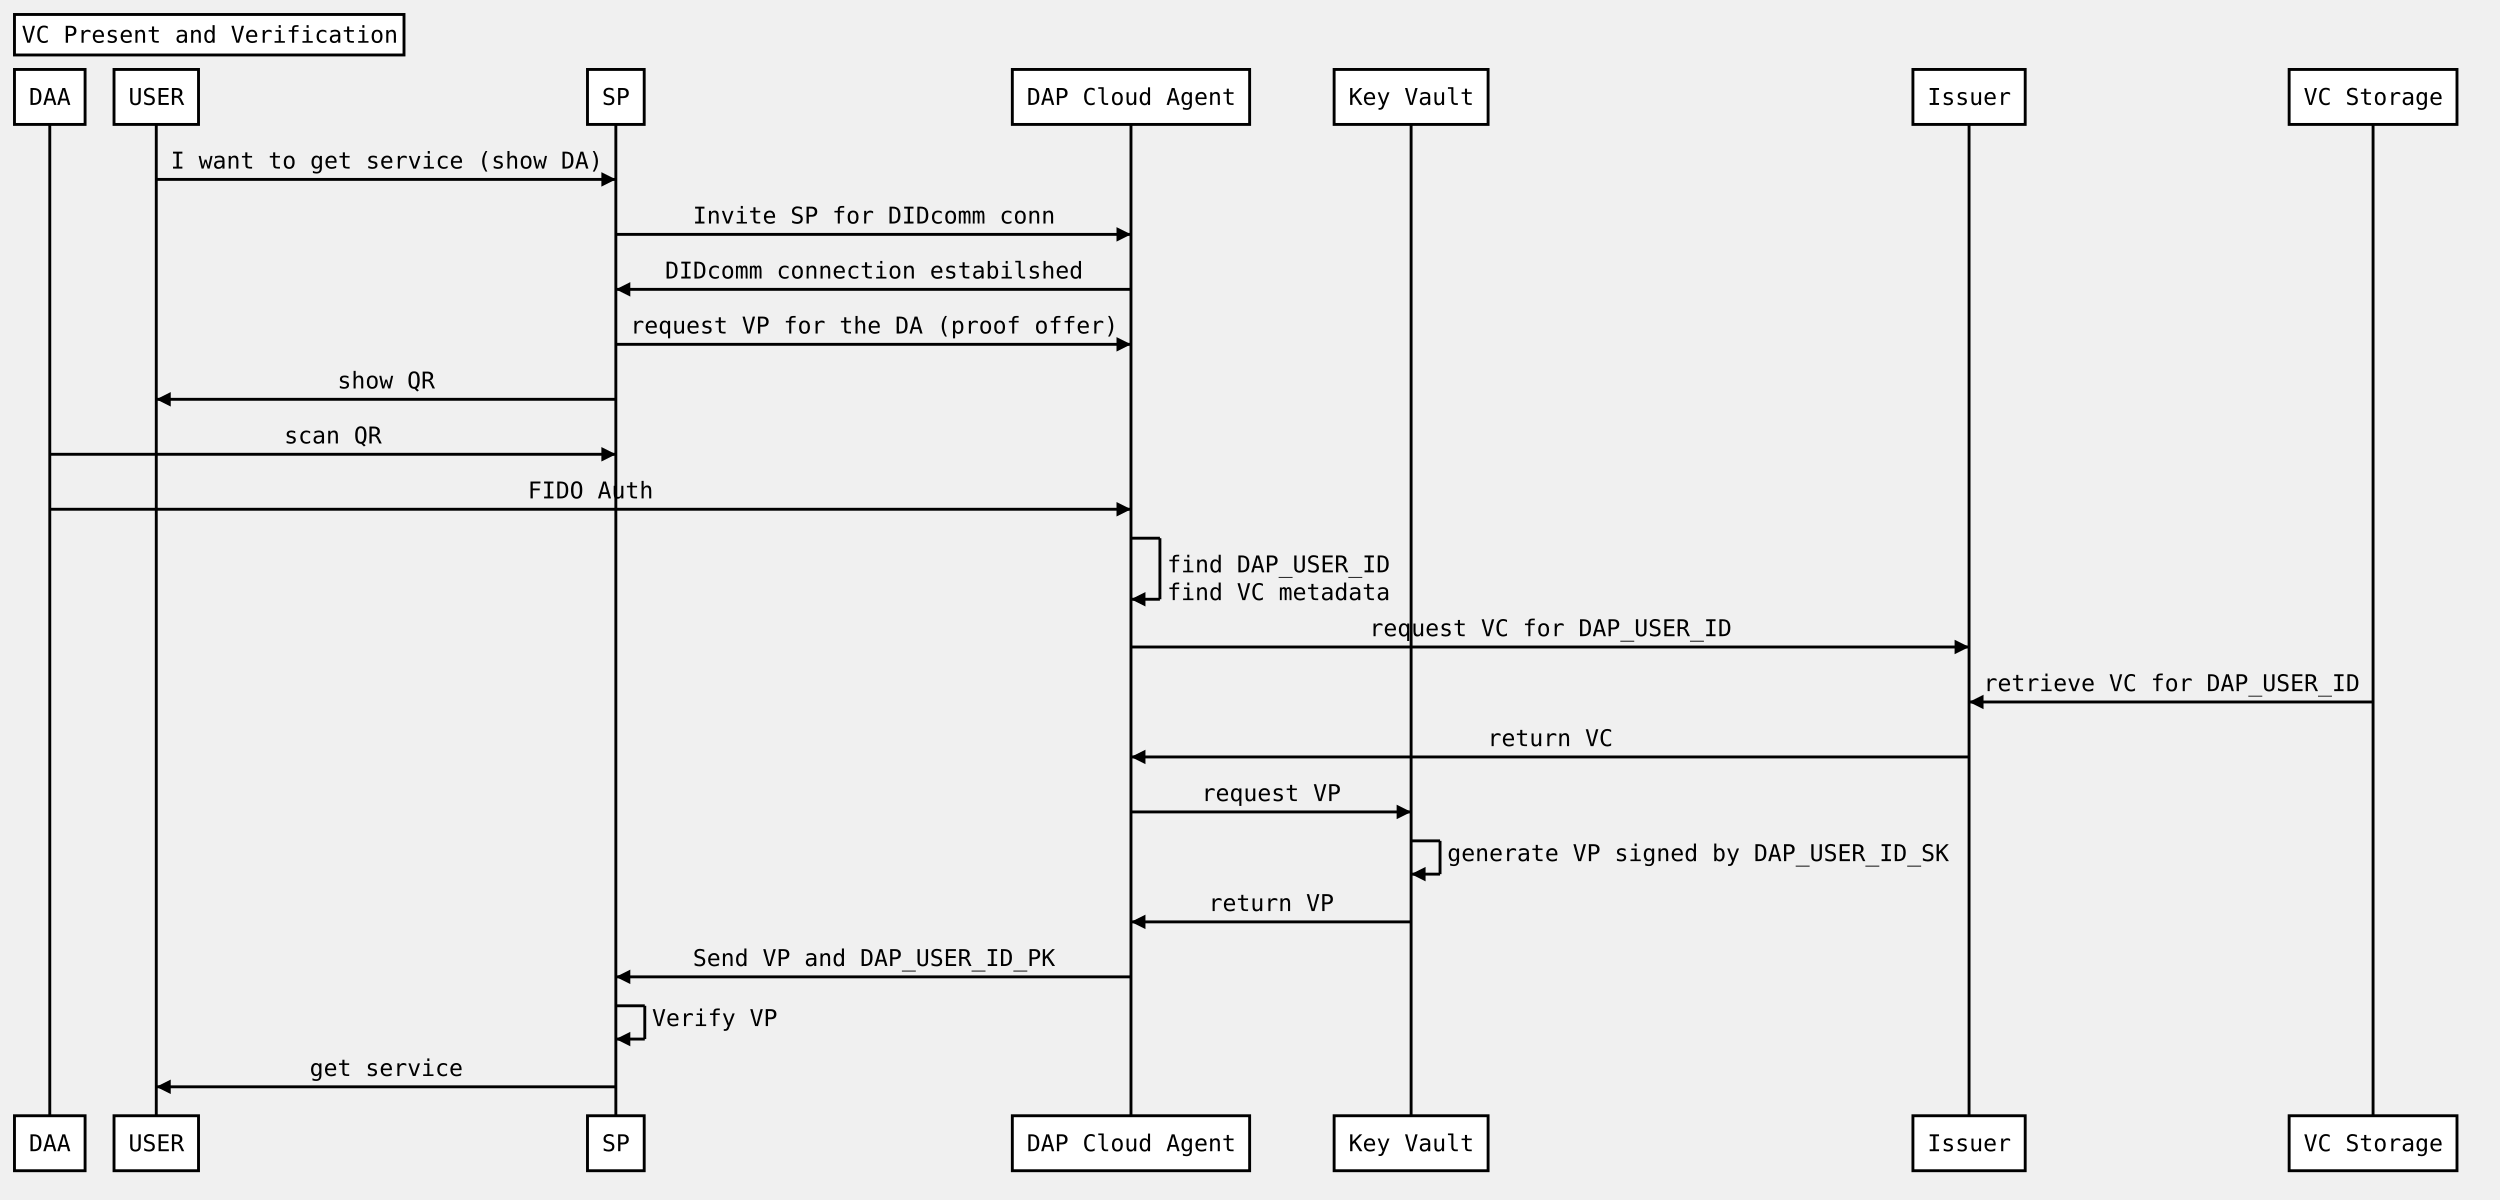
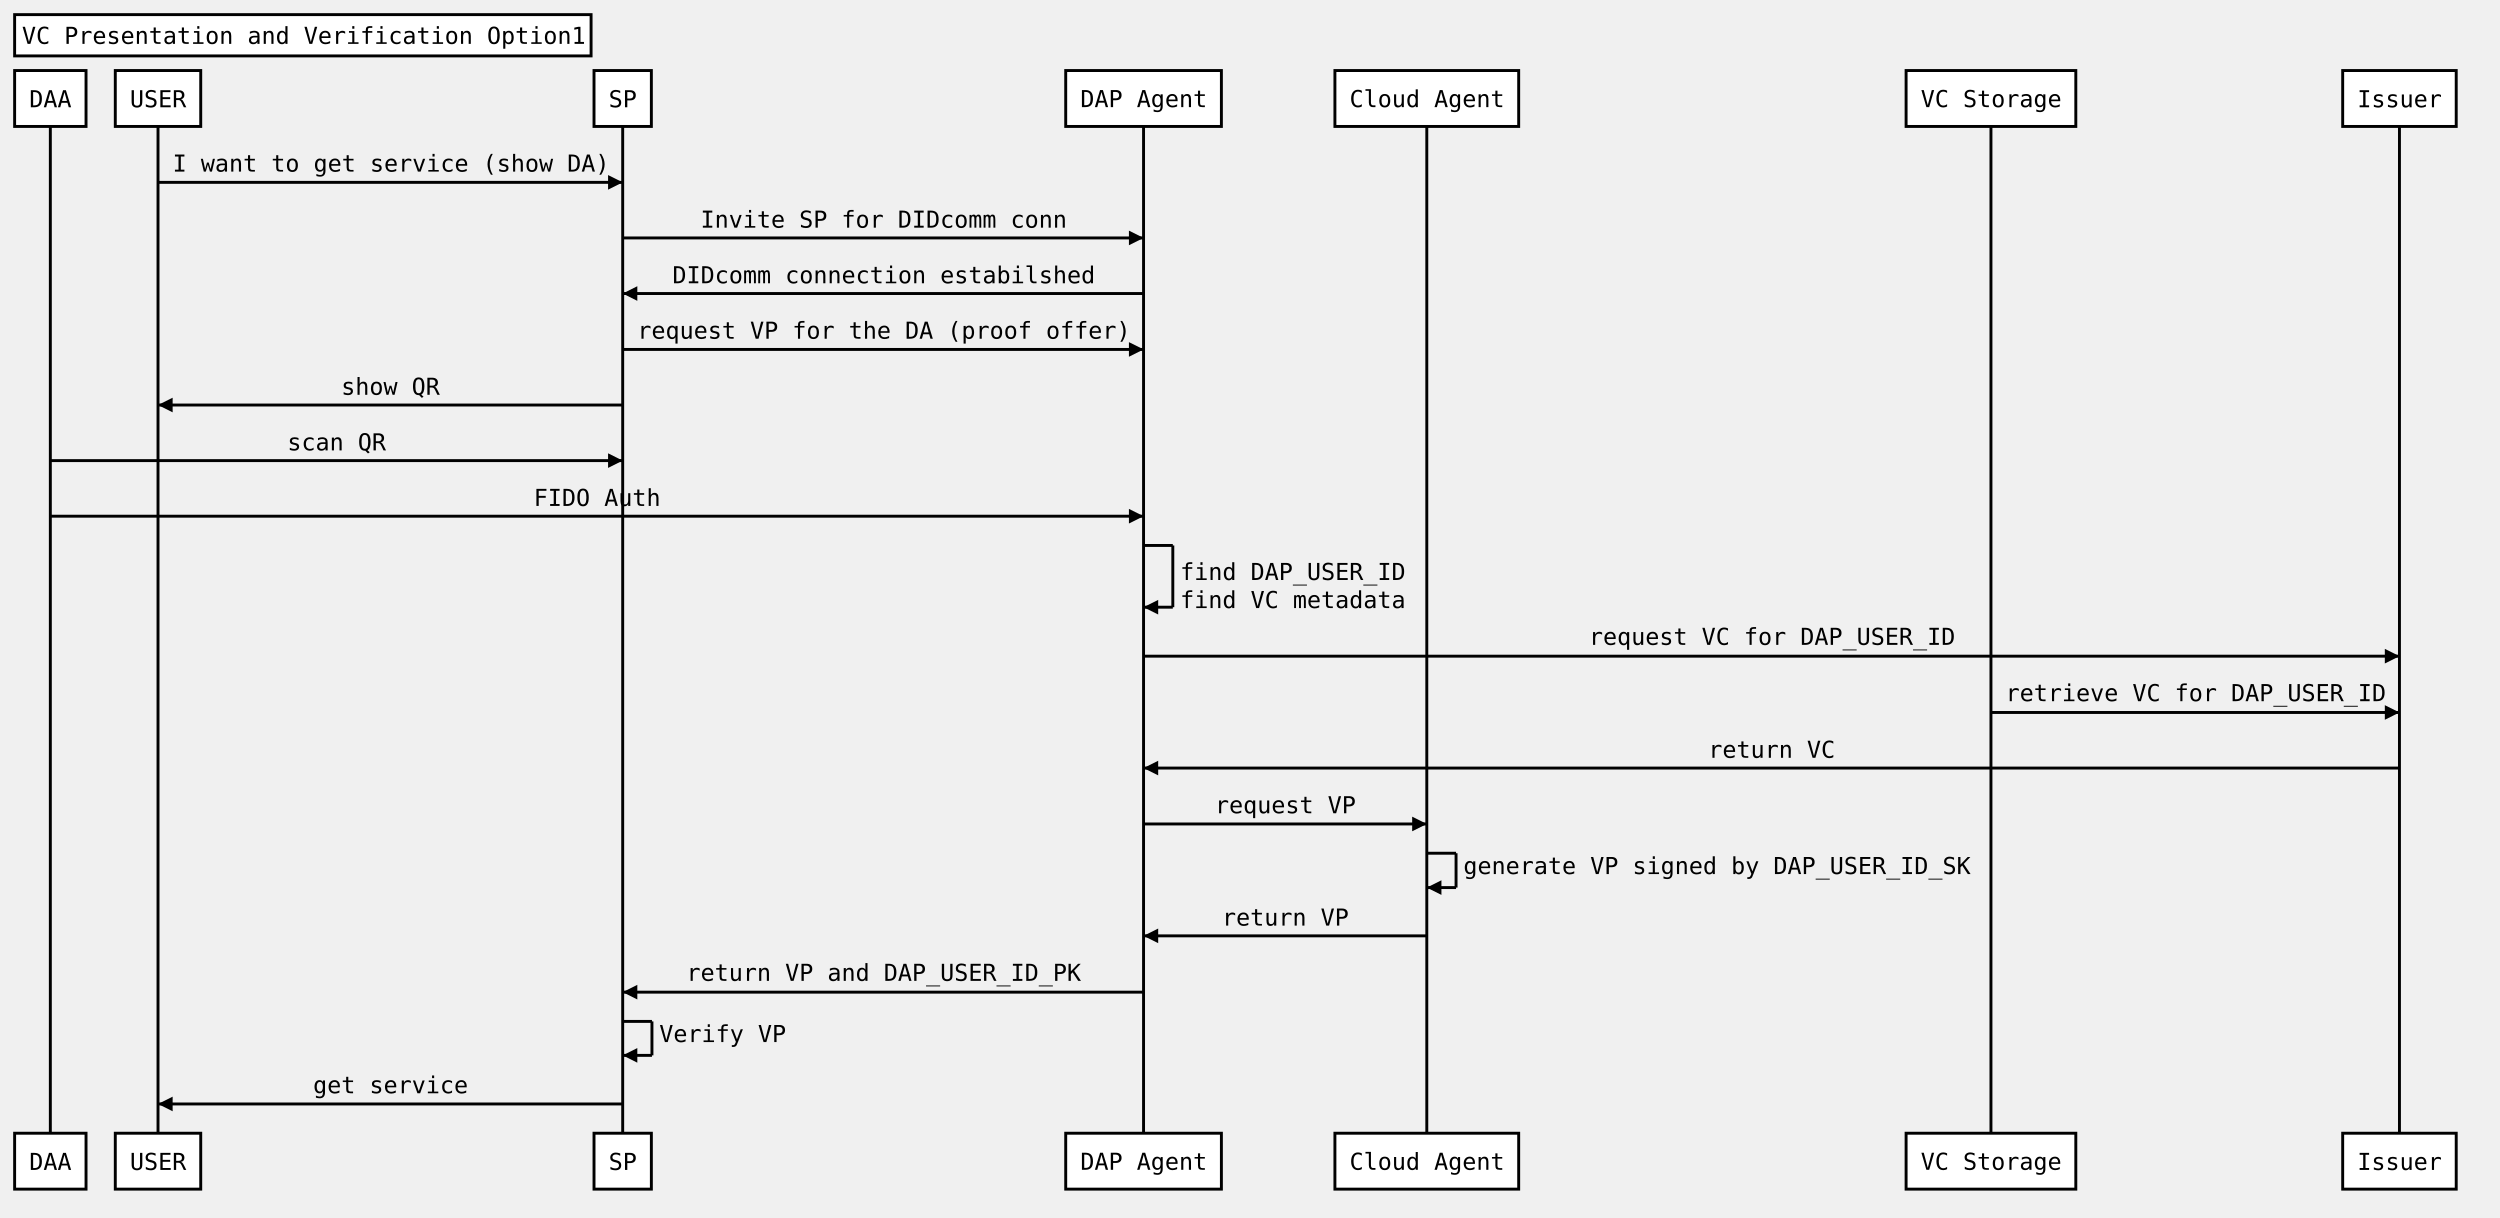
- <svg xmlns="http://www.w3.org/2000/svg" width="1728" height="829">
-   <source>
- Title: VC Present and Verification
+ <svg xmlns="http://www.w3.org/2000/svg" width="1709" height="832">
+   <source>Title: VC Presentation and Verification Option1
+ 
Participant DAA
Participant USER
participant SP
- Participant DAP Cloud Agent
- Participant Key Vault
+ Participant DAP Agent
+ Participant Cloud Agent
+ Participant VC Storage
Participant Issuer
- Participant VC Storage
- 


USER -&gt; SP: I want to get service (show DA)
- SP -&gt; DAP Cloud Agent: Invite SP for DIDcomm conn
- DAP Cloud Agent -&gt; SP: DIDcomm connection estabilshed
- SP -&gt; DAP Cloud Agent: request VP for the DA (proof offer)
+ SP -&gt; DAP Agent: Invite SP for DIDcomm conn
+ DAP Agent -&gt; SP: DIDcomm connection estabilshed
+ SP -&gt; DAP Agent: request VP for the DA (proof offer)
SP -&gt; USER: show QR
DAA -&gt; SP: scan QR
- DAA -&gt; DAP Cloud Agent: FIDO Auth
- DAP Cloud Agent -&gt; DAP Cloud Agent: find DAP_USER_ID\nfind VC metadata
- 
- DAP Cloud Agent -&gt; Issuer: request VC for DAP_USER_ID
+ DAA -&gt; DAP Agent: FIDO Auth
+ DAP Agent -&gt; DAP Agent: find DAP_USER_ID\nfind VC metadata
+ 
+ DAP Agent -&gt; Issuer: request VC for DAP_USER_ID
VC Storage -&gt; Issuer : retrieve VC for DAP_USER_ID
- Issuer  -&gt; DAP Cloud Agent: return VC
- 
- DAP Cloud Agent -&gt; Key Vault: request VP
- Key Vault -&gt; Key Vault: generate VP signed by DAP_USER_ID_SK
- 
- Key Vault -&gt; DAP Cloud Agent: return VP
- DAP Cloud Agent -&gt; SP: Send VP and DAP_USER_ID_PK
+ Issuer  -&gt; DAP Agent: return VC
+ 
+ DAP Agent -&gt; Cloud Agent: request VP
+ Cloud Agent -&gt; Cloud Agent: generate VP signed by DAP_USER_ID_SK
+ 
+ Cloud Agent -&gt; DAP Agent: return VP
+ DAP Agent -&gt; SP: return VP and DAP_USER_ID_PK
SP -&gt; SP: Verify VP
SP -&gt; USER: get service</source>
  <defs>
    <marker viewBox="0 0 5 5" markerWidth="5" markerHeight="5" orient="auto" refX="5" refY="2.5" id="markerArrowBlock">
      <path d="M 0 0 L 5 2.5 L 0 5 z" />
    </marker>
    <marker viewBox="0 0 9.6 16" markerWidth="4" markerHeight="16" orient="auto" refX="9.6" refY="8" id="markerArrowOpen">
      <path d="M 9.6,8 1.92,16 0,13.7 5.76,8 0,2.286 1.92,0 9.6,8 z" />
    </marker>
  </defs>
  <g class="title">
-     <rect x="10" y="10" width="269.25" height="28" stroke="#000000" fill="#ffffff" style="stroke-width: 2px;" />
-     <text x="15" y="29.516" style="font-size: 16px; font-family: &quot;Andale Mono&quot;, monospace;">
-       <tspan x="15">VC Present and Verification</tspan>
-     </text>
-   </g>
-   <g class="actor">
-     <rect x="10" y="48" width="48.812" height="38" stroke="#000000" fill="#ffffff" style="stroke-width: 2px;" />
-     <text x="20" y="72.516" style="font-size: 16px; font-family: &quot;Andale Mono&quot;, monospace;">
+     <rect x="10" y="10" width="394.062" height="28.219" stroke="#000000" fill="#ffffff" style="stroke-width: 2;" />
+     <text x="15" y="30" style="font-size: 16px; font-family: &quot;Andale Mono&quot;, monospace;">
+       <tspan x="15">VC Presentation and Verification Option1</tspan>
+     </text>
+   </g>
+   <g class="actor">
+     <rect x="10" y="48.219" width="48.812" height="38.219" stroke="#000000" fill="#ffffff" style="stroke-width: 2;" />
+     <text x="20" y="73.328" style="font-size: 16px; font-family: &quot;Andale Mono&quot;, monospace;">
      <tspan x="20">DAA</tspan>
    </text>
  </g>
  <g class="actor">
-     <rect x="10" y="771.203" width="48.812" height="38" stroke="#000000" fill="#ffffff" style="stroke-width: 2px;" />
-     <text x="20" y="795.719" style="font-size: 16px; font-family: &quot;Andale Mono&quot;, monospace;">
+     <rect x="10" y="774.672" width="48.812" height="38.219" stroke="#000000" fill="#ffffff" style="stroke-width: 2;" />
+     <text x="20" y="799.781" style="font-size: 16px; font-family: &quot;Andale Mono&quot;, monospace;">
      <tspan x="20">DAA</tspan>
    </text>
  </g>
-   <line x1="34.406" x2="34.406" y1="86" y2="771.203" stroke="#000000" fill="none" style="stroke-width: 2px;" />
-   <g class="actor">
-     <rect x="78.812" y="48" width="58.406" height="38" stroke="#000000" fill="#ffffff" style="stroke-width: 2px;" />
-     <text x="88.812" y="72.516" style="font-size: 16px; font-family: &quot;Andale Mono&quot;, monospace;">
+   <line x1="34.406" x2="34.406" y1="86.438" y2="774.672" stroke="#000000" fill="none" style="stroke-width: 2;" />
+   <g class="actor">
+     <rect x="78.812" y="48.219" width="58.406" height="38.219" stroke="#000000" fill="#ffffff" style="stroke-width: 2;" />
+     <text x="88.812" y="73.328" style="font-size: 16px; font-family: &quot;Andale Mono&quot;, monospace;">
      <tspan x="88.812">USER</tspan>
    </text>
  </g>
  <g class="actor">
-     <rect x="78.812" y="771.203" width="58.406" height="38" stroke="#000000" fill="#ffffff" style="stroke-width: 2px;" />
-     <text x="88.812" y="795.719" style="font-size: 16px; font-family: &quot;Andale Mono&quot;, monospace;">
+     <rect x="78.812" y="774.672" width="58.406" height="38.219" stroke="#000000" fill="#ffffff" style="stroke-width: 2;" />
+     <text x="88.812" y="799.781" style="font-size: 16px; font-family: &quot;Andale Mono&quot;, monospace;">
      <tspan x="88.812">USER</tspan>
    </text>
  </g>
-   <line x1="108.016" x2="108.016" y1="86" y2="771.203" stroke="#000000" fill="none" style="stroke-width: 2px;" />
-   <g class="actor">
-     <rect x="406.07" y="48" width="39.203" height="38" stroke="#000000" fill="#ffffff" style="stroke-width: 2px;" />
-     <text x="416.07" y="72.516" style="font-size: 16px; font-family: &quot;Andale Mono&quot;, monospace;">
+   <line x1="108.016" x2="108.016" y1="86.438" y2="774.672" stroke="#000000" fill="none" style="stroke-width: 2;" />
+   <g class="actor">
+     <rect x="406.07" y="48.219" width="39.203" height="38.219" stroke="#000000" fill="#ffffff" style="stroke-width: 2;" />
+     <text x="416.07" y="73.328" style="font-size: 16px; font-family: &quot;Andale Mono&quot;, monospace;">
      <tspan x="416.07">SP</tspan>
    </text>
  </g>
  <g class="actor">
-     <rect x="406.07" y="771.203" width="39.203" height="38" stroke="#000000" fill="#ffffff" style="stroke-width: 2px;" />
-     <text x="416.07" y="795.719" style="font-size: 16px; font-family: &quot;Andale Mono&quot;, monospace;">
+     <rect x="406.07" y="774.672" width="39.203" height="38.219" stroke="#000000" fill="#ffffff" style="stroke-width: 2;" />
+     <text x="416.07" y="799.781" style="font-size: 16px; font-family: &quot;Andale Mono&quot;, monospace;">
      <tspan x="416.07">SP</tspan>
    </text>
  </g>
-   <line x1="425.672" x2="425.672" y1="86" y2="771.203" stroke="#000000" fill="none" style="stroke-width: 2px;" />
-   <g class="actor">
-     <rect x="699.719" y="48" width="164.031" height="38" stroke="#000000" fill="#ffffff" style="stroke-width: 2px;" />
-     <text x="709.719" y="72.516" style="font-size: 16px; font-family: &quot;Andale Mono&quot;, monospace;">
-       <tspan x="709.719">DAP Cloud Agent</tspan>
-     </text>
-   </g>
-   <g class="actor">
-     <rect x="699.719" y="771.203" width="164.031" height="38" stroke="#000000" fill="#ffffff" style="stroke-width: 2px;" />
-     <text x="709.719" y="795.719" style="font-size: 16px; font-family: &quot;Andale Mono&quot;, monospace;">
-       <tspan x="709.719">DAP Cloud Agent</tspan>
-     </text>
-   </g>
-   <line x1="781.734" x2="781.734" y1="86" y2="771.203" stroke="#000000" fill="none" style="stroke-width: 2px;" />
-   <g class="actor">
-     <rect x="922.148" y="48" width="106.422" height="38" stroke="#000000" fill="#ffffff" style="stroke-width: 2px;" />
-     <text x="932.148" y="72.516" style="font-size: 16px; font-family: &quot;Andale Mono&quot;, monospace;">
-       <tspan x="932.148">Key Vault</tspan>
-     </text>
-   </g>
-   <g class="actor">
-     <rect x="922.148" y="771.203" width="106.422" height="38" stroke="#000000" fill="#ffffff" style="stroke-width: 2px;" />
-     <text x="932.148" y="795.719" style="font-size: 16px; font-family: &quot;Andale Mono&quot;, monospace;">
-       <tspan x="932.148">Key Vault</tspan>
-     </text>
-   </g>
-   <line x1="975.359" x2="975.359" y1="86" y2="771.203" stroke="#000000" fill="none" style="stroke-width: 2px;" />
-   <g class="actor">
-     <rect x="1322.211" y="48" width="77.609" height="38" stroke="#000000" fill="#ffffff" style="stroke-width: 2px;" />
-     <text x="1332.211" y="72.516" style="font-size: 16px; font-family: &quot;Andale Mono&quot;, monospace;">
-       <tspan x="1332.211">Issuer</tspan>
-     </text>
-   </g>
-   <g class="actor">
-     <rect x="1322.211" y="771.203" width="77.609" height="38" stroke="#000000" fill="#ffffff" style="stroke-width: 2px;" />
-     <text x="1332.211" y="795.719" style="font-size: 16px; font-family: &quot;Andale Mono&quot;, monospace;">
-       <tspan x="1332.211">Issuer</tspan>
-     </text>
-   </g>
-   <line x1="1361.016" x2="1361.016" y1="86" y2="771.203" stroke="#000000" fill="none" style="stroke-width: 2px;" />
-   <g class="actor">
-     <rect x="1582.258" y="48" width="116.016" height="38" stroke="#000000" fill="#ffffff" style="stroke-width: 2px;" />
-     <text x="1592.258" y="72.516" style="font-size: 16px; font-family: &quot;Andale Mono&quot;, monospace;">
-       <tspan x="1592.258">VC Storage</tspan>
-     </text>
-   </g>
-   <g class="actor">
-     <rect x="1582.258" y="771.203" width="116.016" height="38" stroke="#000000" fill="#ffffff" style="stroke-width: 2px;" />
-     <text x="1592.258" y="795.719" style="font-size: 16px; font-family: &quot;Andale Mono&quot;, monospace;">
-       <tspan x="1592.258">VC Storage</tspan>
-     </text>
-   </g>
-   <line x1="1640.266" x2="1640.266" y1="86" y2="771.203" stroke="#000000" fill="none" style="stroke-width: 2px;" />
-   <g class="signal">
-     <text x="118.016" y="116.516" style="font-size: 16px; font-family: &quot;Andale Mono&quot;, monospace;">
+   <line x1="425.672" x2="425.672" y1="86.438" y2="774.672" stroke="#000000" fill="none" style="stroke-width: 2;" />
+   <g class="actor">
+     <rect x="728.523" y="48.219" width="106.422" height="38.219" stroke="#000000" fill="#ffffff" style="stroke-width: 2;" />
+     <text x="738.523" y="73.219" style="font-size: 16px; font-family: &quot;Andale Mono&quot;, monospace;">
+       <tspan x="738.523">DAP Agent</tspan>
+     </text>
+   </g>
+   <g class="actor">
+     <rect x="728.523" y="774.672" width="106.422" height="38.219" stroke="#000000" fill="#ffffff" style="stroke-width: 2;" />
+     <text x="738.523" y="799.672" style="font-size: 16px; font-family: &quot;Andale Mono&quot;, monospace;">
+       <tspan x="738.523">DAP Agent</tspan>
+     </text>
+   </g>
+   <line x1="781.734" x2="781.734" y1="86.438" y2="774.672" stroke="#000000" fill="none" style="stroke-width: 2;" />
+   <g class="actor">
+     <rect x="912.547" y="48.219" width="125.625" height="38.219" stroke="#000000" fill="#ffffff" style="stroke-width: 2;" />
+     <text x="922.547" y="73.219" style="font-size: 16px; font-family: &quot;Andale Mono&quot;, monospace;">
+       <tspan x="922.547">Cloud Agent</tspan>
+     </text>
+   </g>
+   <g class="actor">
+     <rect x="912.547" y="774.672" width="125.625" height="38.219" stroke="#000000" fill="#ffffff" style="stroke-width: 2;" />
+     <text x="922.547" y="799.672" style="font-size: 16px; font-family: &quot;Andale Mono&quot;, monospace;">
+       <tspan x="922.547">Cloud Agent</tspan>
+     </text>
+   </g>
+   <line x1="975.359" x2="975.359" y1="86.438" y2="774.672" stroke="#000000" fill="none" style="stroke-width: 2;" />
+   <g class="actor">
+     <rect x="1303.008" y="48.219" width="116.016" height="38.219" stroke="#000000" fill="#ffffff" style="stroke-width: 2;" />
+     <text x="1313.008" y="73.219" style="font-size: 16px; font-family: &quot;Andale Mono&quot;, monospace;">
+       <tspan x="1313.008">VC Storage</tspan>
+     </text>
+   </g>
+   <g class="actor">
+     <rect x="1303.008" y="774.672" width="116.016" height="38.219" stroke="#000000" fill="#ffffff" style="stroke-width: 2;" />
+     <text x="1313.008" y="799.672" style="font-size: 16px; font-family: &quot;Andale Mono&quot;, monospace;">
+       <tspan x="1313.008">VC Storage</tspan>
+     </text>
+   </g>
+   <line x1="1361.016" x2="1361.016" y1="86.438" y2="774.672" stroke="#000000" fill="none" style="stroke-width: 2;" />
+   <g class="actor">
+     <rect x="1601.461" y="48.219" width="77.609" height="38.219" stroke="#000000" fill="#ffffff" style="stroke-width: 2;" />
+     <text x="1611.461" y="73.328" style="font-size: 16px; font-family: &quot;Andale Mono&quot;, monospace;">
+       <tspan x="1611.461">Issuer</tspan>
+     </text>
+   </g>
+   <g class="actor">
+     <rect x="1601.461" y="774.672" width="77.609" height="38.219" stroke="#000000" fill="#ffffff" style="stroke-width: 2;" />
+     <text x="1611.461" y="799.781" style="font-size: 16px; font-family: &quot;Andale Mono&quot;, monospace;">
+       <tspan x="1611.461">Issuer</tspan>
+     </text>
+   </g>
+   <line x1="1640.266" x2="1640.266" y1="86.438" y2="774.672" stroke="#000000" fill="none" style="stroke-width: 2;" />
+   <g class="signal">
+     <text x="118.016" y="117.328" style="font-size: 16px; font-family: &quot;Andale Mono&quot;, monospace;">
      <tspan x="118.016">I want to get service (show DA)</tspan>
    </text>
-     <line x1="108.016" x2="425.672" y1="124" y2="124" stroke="#000000" fill="none" style="stroke-width: 2px; marker-end: url(&quot;#markerArrowBlock&quot;);" />
-   </g>
-   <g class="signal">
-     <text x="478.883" y="154.516" style="font-size: 16px; font-family: &quot;Andale Mono&quot;, monospace;">
+     <line x1="108.016" x2="425.672" y1="124.656" y2="124.656" stroke="#000000" fill="none" style="stroke-width: 2; marker-end: url(&quot;#markerArrowBlock&quot;);" />
+   </g>
+   <g class="signal">
+     <text x="478.883" y="155.656" style="font-size: 16px; font-family: &quot;Andale Mono&quot;, monospace;">
      <tspan x="478.883">Invite SP for DIDcomm conn</tspan>
    </text>
-     <line x1="425.672" x2="781.734" y1="162" y2="162" stroke="#000000" fill="none" style="stroke-width: 2px; marker-end: url(&quot;#markerArrowBlock&quot;);" />
-   </g>
-   <g class="signal">
-     <text x="459.68" y="192.516" style="font-size: 16px; font-family: &quot;Andale Mono&quot;, monospace;">
+     <line x1="425.672" x2="781.734" y1="162.656" y2="162.656" stroke="#000000" fill="none" style="stroke-width: 2; marker-end: url(&quot;#markerArrowBlock&quot;);" />
+   </g>
+   <g class="signal">
+     <text x="459.68" y="193.656" style="font-size: 16px; font-family: &quot;Andale Mono&quot;, monospace;">
      <tspan x="459.68">DIDcomm connection estabilshed</tspan>
    </text>
-     <line x1="781.734" x2="425.672" y1="200" y2="200" stroke="#000000" fill="none" style="stroke-width: 2px; marker-end: url(&quot;#markerArrowBlock&quot;);" />
-   </g>
-   <g class="signal">
-     <text x="435.672" y="230.516" style="font-size: 16px; font-family: &quot;Andale Mono&quot;, monospace;">
+     <line x1="781.734" x2="425.672" y1="200.656" y2="200.656" stroke="#000000" fill="none" style="stroke-width: 2; marker-end: url(&quot;#markerArrowBlock&quot;);" />
+   </g>
+   <g class="signal">
+     <text x="435.672" y="231.547" style="font-size: 16px; font-family: &quot;Andale Mono&quot;, monospace;">
      <tspan x="435.672">request VP for the DA (proof offer)</tspan>
    </text>
-     <line x1="425.672" x2="781.734" y1="238" y2="238" stroke="#000000" fill="none" style="stroke-width: 2px; marker-end: url(&quot;#markerArrowBlock&quot;);" />
-   </g>
-   <g class="signal">
-     <text x="233.234" y="268.516" style="font-size: 16px; font-family: &quot;Andale Mono&quot;, monospace;">
+     <line x1="425.672" x2="781.734" y1="238.875" y2="238.875" stroke="#000000" fill="none" style="stroke-width: 2; marker-end: url(&quot;#markerArrowBlock&quot;);" />
+   </g>
+   <g class="signal">
+     <text x="233.234" y="269.875" style="font-size: 16px; font-family: &quot;Andale Mono&quot;, monospace;">
      <tspan x="233.234">show QR</tspan>
    </text>
-     <line x1="425.672" x2="108.016" y1="276" y2="276" stroke="#000000" fill="none" style="stroke-width: 2px; marker-end: url(&quot;#markerArrowBlock&quot;);" />
-   </g>
-   <g class="signal">
-     <text x="196.43" y="306.516" style="font-size: 16px; font-family: &quot;Andale Mono&quot;, monospace;">
+     <line x1="425.672" x2="108.016" y1="276.875" y2="276.875" stroke="#000000" fill="none" style="stroke-width: 2; marker-end: url(&quot;#markerArrowBlock&quot;);" />
+   </g>
+   <g class="signal">
+     <text x="196.43" y="307.875" style="font-size: 16px; font-family: &quot;Andale Mono&quot;, monospace;">
      <tspan x="196.43">scan QR</tspan>
    </text>
-     <line x1="34.406" x2="425.672" y1="314" y2="314" stroke="#000000" fill="none" style="stroke-width: 2px; marker-end: url(&quot;#markerArrowBlock&quot;);" />
-   </g>
-   <g class="signal">
-     <text x="364.859" y="344.516" style="font-size: 16px; font-family: &quot;Andale Mono&quot;, monospace;">
+     <line x1="34.406" x2="425.672" y1="314.875" y2="314.875" stroke="#000000" fill="none" style="stroke-width: 2; marker-end: url(&quot;#markerArrowBlock&quot;);" />
+   </g>
+   <g class="signal">
+     <text x="364.859" y="345.875" style="font-size: 16px; font-family: &quot;Andale Mono&quot;, monospace;">
      <tspan x="364.859">FIDO Auth</tspan>
    </text>
-     <line x1="34.406" x2="781.734" y1="352" y2="352" stroke="#000000" fill="none" style="stroke-width: 2px; marker-end: url(&quot;#markerArrowBlock&quot;);" />
-   </g>
-   <g class="signal">
-     <text x="806.734" y="395.602" style="font-size: 16px; font-family: &quot;Andale Mono&quot;, monospace;">
+     <line x1="34.406" x2="781.734" y1="352.875" y2="352.875" stroke="#000000" fill="none" style="stroke-width: 2; marker-end: url(&quot;#markerArrowBlock&quot;);" />
+   </g>
+   <g class="signal">
+     <text x="806.734" y="396.477" style="font-size: 16px; font-family: &quot;Andale Mono&quot;, monospace;">
      <tspan x="806.734">find DAP_USER_ID</tspan>
      <tspan dy="1.2em" x="806.734">find VC metadata</tspan>
    </text>
-     <line x1="781.734" x2="801.734" y1="372" y2="372" stroke="#000000" fill="none" style="stroke-width: 2px;" />
-     <line x1="801.734" x2="801.734" y1="372" y2="414.203" stroke="#000000" fill="none" style="stroke-width: 2px;" />
-     <line x1="801.734" x2="781.734" y1="414.203" y2="414.203" stroke="#000000" fill="none" style="stroke-width: 2px; marker-end: url(&quot;#markerArrowBlock&quot;);" />
-   </g>
-   <g class="signal">
-     <text x="946.555" y="439.719" style="font-size: 16px; font-family: &quot;Andale Mono&quot;, monospace;">
-       <tspan x="946.555">request VC for DAP_USER_ID</tspan>
-     </text>
-     <line x1="781.734" x2="1361.016" y1="447.203" y2="447.203" stroke="#000000" fill="none" style="stroke-width: 2px; marker-end: url(&quot;#markerArrowBlock&quot;);" />
-   </g>
-   <g class="signal">
-     <text x="1371.016" y="477.719" style="font-size: 16px; font-family: &quot;Andale Mono&quot;, monospace;">
+     <line x1="781.734" x2="801.734" y1="372.875" y2="372.875" stroke="#000000" fill="none" style="stroke-width: 2;" />
+     <line x1="801.734" x2="801.734" y1="372.875" y2="415.078" stroke="#000000" fill="none" style="stroke-width: 2;" />
+     <line x1="801.734" x2="781.734" y1="415.078" y2="415.078" stroke="#000000" fill="none" style="stroke-width: 2; marker-end: url(&quot;#markerArrowBlock&quot;);" />
+   </g>
+   <g class="signal">
+     <text x="1086.18" y="440.836" style="font-size: 16px; font-family: &quot;Andale Mono&quot;, monospace;">
+       <tspan x="1086.18">request VC for DAP_USER_ID</tspan>
+     </text>
+     <line x1="781.734" x2="1640.266" y1="448.562" y2="448.562" stroke="#000000" fill="none" style="stroke-width: 2; marker-end: url(&quot;#markerArrowBlock&quot;);" />
+   </g>
+   <g class="signal">
+     <text x="1371.016" y="479.32" style="font-size: 16px; font-family: &quot;Andale Mono&quot;, monospace;">
      <tspan x="1371.016">retrieve VC for DAP_USER_ID</tspan>
    </text>
-     <line x1="1640.266" x2="1361.016" y1="485.203" y2="485.203" stroke="#000000" fill="none" style="stroke-width: 2px; marker-end: url(&quot;#markerArrowBlock&quot;);" />
-   </g>
-   <g class="signal">
-     <text x="1028.164" y="515.719" style="font-size: 16px; font-family: &quot;Andale Mono&quot;, monospace;">
-       <tspan x="1028.164">return VC</tspan>
-     </text>
-     <line x1="1361.016" x2="781.734" y1="523.203" y2="523.203" stroke="#000000" fill="none" style="stroke-width: 2px; marker-end: url(&quot;#markerArrowBlock&quot;);" />
-   </g>
-   <g class="signal">
-     <text x="830.539" y="553.719" style="font-size: 16px; font-family: &quot;Andale Mono&quot;, monospace;">
+     <line x1="1361.016" x2="1640.266" y1="487.047" y2="487.047" stroke="#000000" fill="none" style="stroke-width: 2; marker-end: url(&quot;#markerArrowBlock&quot;);" />
+   </g>
+   <g class="signal">
+     <text x="1167.789" y="518.047" style="font-size: 16px; font-family: &quot;Andale Mono&quot;, monospace;">
+       <tspan x="1167.789">return VC</tspan>
+     </text>
+     <line x1="1640.266" x2="781.734" y1="525.047" y2="525.047" stroke="#000000" fill="none" style="stroke-width: 2; marker-end: url(&quot;#markerArrowBlock&quot;);" />
+   </g>
+   <g class="signal">
+     <text x="830.539" y="555.938" style="font-size: 16px; font-family: &quot;Andale Mono&quot;, monospace;">
      <tspan x="830.539">request VP</tspan>
    </text>
-     <line x1="781.734" x2="975.359" y1="561.203" y2="561.203" stroke="#000000" fill="none" style="stroke-width: 2px; marker-end: url(&quot;#markerArrowBlock&quot;);" />
-   </g>
-   <g class="signal">
-     <text x="1000.359" y="595.203" style="font-size: 16px; font-family: &quot;Andale Mono&quot;, monospace;">
+     <line x1="781.734" x2="975.359" y1="563.266" y2="563.266" stroke="#000000" fill="none" style="stroke-width: 2; marker-end: url(&quot;#markerArrowBlock&quot;);" />
+   </g>
+   <g class="signal">
+     <text x="1000.359" y="597.508" style="font-size: 16px; font-family: &quot;Andale Mono&quot;, monospace;">
      <tspan x="1000.359">generate VP signed by DAP_USER_ID_SK</tspan>
    </text>
-     <line x1="975.359" x2="995.359" y1="581.203" y2="581.203" stroke="#000000" fill="none" style="stroke-width: 2px;" />
-     <line x1="995.359" x2="995.359" y1="581.203" y2="604.203" stroke="#000000" fill="none" style="stroke-width: 2px;" />
-     <line x1="995.359" x2="975.359" y1="604.203" y2="604.203" stroke="#000000" fill="none" style="stroke-width: 2px; marker-end: url(&quot;#markerArrowBlock&quot;);" />
-   </g>
-   <g class="signal">
-     <text x="835.336" y="629.719" style="font-size: 16px; font-family: &quot;Andale Mono&quot;, monospace;">
+     <line x1="975.359" x2="995.359" y1="583.266" y2="583.266" stroke="#000000" fill="none" style="stroke-width: 2;" />
+     <line x1="995.359" x2="995.359" y1="583.266" y2="606.75" stroke="#000000" fill="none" style="stroke-width: 2;" />
+     <line x1="995.359" x2="975.359" y1="606.75" y2="606.75" stroke="#000000" fill="none" style="stroke-width: 2; marker-end: url(&quot;#markerArrowBlock&quot;);" />
+   </g>
+   <g class="signal">
+     <text x="835.336" y="632.75" style="font-size: 16px; font-family: &quot;Andale Mono&quot;, monospace;">
      <tspan x="835.336">return VP</tspan>
    </text>
-     <line x1="975.359" x2="781.734" y1="637.203" y2="637.203" stroke="#000000" fill="none" style="stroke-width: 2px; marker-end: url(&quot;#markerArrowBlock&quot;);" />
-   </g>
-   <g class="signal">
-     <text x="478.883" y="667.719" style="font-size: 16px; font-family: &quot;Andale Mono&quot;, monospace;">
-       <tspan x="478.883">Send VP and DAP_USER_ID_PK</tspan>
-     </text>
-     <line x1="781.734" x2="425.672" y1="675.203" y2="675.203" stroke="#000000" fill="none" style="stroke-width: 2px; marker-end: url(&quot;#markerArrowBlock&quot;);" />
-   </g>
-   <g class="signal">
-     <text x="450.672" y="709.203" style="font-size: 16px; font-family: &quot;Andale Mono&quot;, monospace;">
+     <line x1="975.359" x2="781.734" y1="639.75" y2="639.75" stroke="#000000" fill="none" style="stroke-width: 2; marker-end: url(&quot;#markerArrowBlock&quot;);" />
+   </g>
+   <g class="signal">
+     <text x="469.281" y="670.508" style="font-size: 16px; font-family: &quot;Andale Mono&quot;, monospace;">
+       <tspan x="469.281">return VP and DAP_USER_ID_PK</tspan>
+     </text>
+     <line x1="781.734" x2="425.672" y1="678.234" y2="678.234" stroke="#000000" fill="none" style="stroke-width: 2; marker-end: url(&quot;#markerArrowBlock&quot;);" />
+   </g>
+   <g class="signal">
+     <text x="450.672" y="712.344" style="font-size: 16px; font-family: &quot;Andale Mono&quot;, monospace;">
      <tspan x="450.672">Verify VP</tspan>
    </text>
-     <line x1="425.672" x2="445.672" y1="695.203" y2="695.203" stroke="#000000" fill="none" style="stroke-width: 2px;" />
-     <line x1="445.672" x2="445.672" y1="695.203" y2="718.203" stroke="#000000" fill="none" style="stroke-width: 2px;" />
-     <line x1="445.672" x2="425.672" y1="718.203" y2="718.203" stroke="#000000" fill="none" style="stroke-width: 2px; marker-end: url(&quot;#markerArrowBlock&quot;);" />
-   </g>
-   <g class="signal">
-     <text x="214.031" y="743.719" style="font-size: 16px; font-family: &quot;Andale Mono&quot;, monospace;">
+     <line x1="425.672" x2="445.672" y1="698.234" y2="698.234" stroke="#000000" fill="none" style="stroke-width: 2;" />
+     <line x1="445.672" x2="445.672" y1="698.234" y2="721.453" stroke="#000000" fill="none" style="stroke-width: 2;" />
+     <line x1="445.672" x2="425.672" y1="721.453" y2="721.453" stroke="#000000" fill="none" style="stroke-width: 2; marker-end: url(&quot;#markerArrowBlock&quot;);" />
+   </g>
+   <g class="signal">
+     <text x="214.031" y="747.344" style="font-size: 16px; font-family: &quot;Andale Mono&quot;, monospace;">
      <tspan x="214.031">get service</tspan>
    </text>
-     <line x1="425.672" x2="108.016" y1="751.203" y2="751.203" stroke="#000000" fill="none" style="stroke-width: 2px; marker-end: url(&quot;#markerArrowBlock&quot;);" />
+     <line x1="425.672" x2="108.016" y1="754.672" y2="754.672" stroke="#000000" fill="none" style="stroke-width: 2; marker-end: url(&quot;#markerArrowBlock&quot;);" />
  </g>
</svg>
